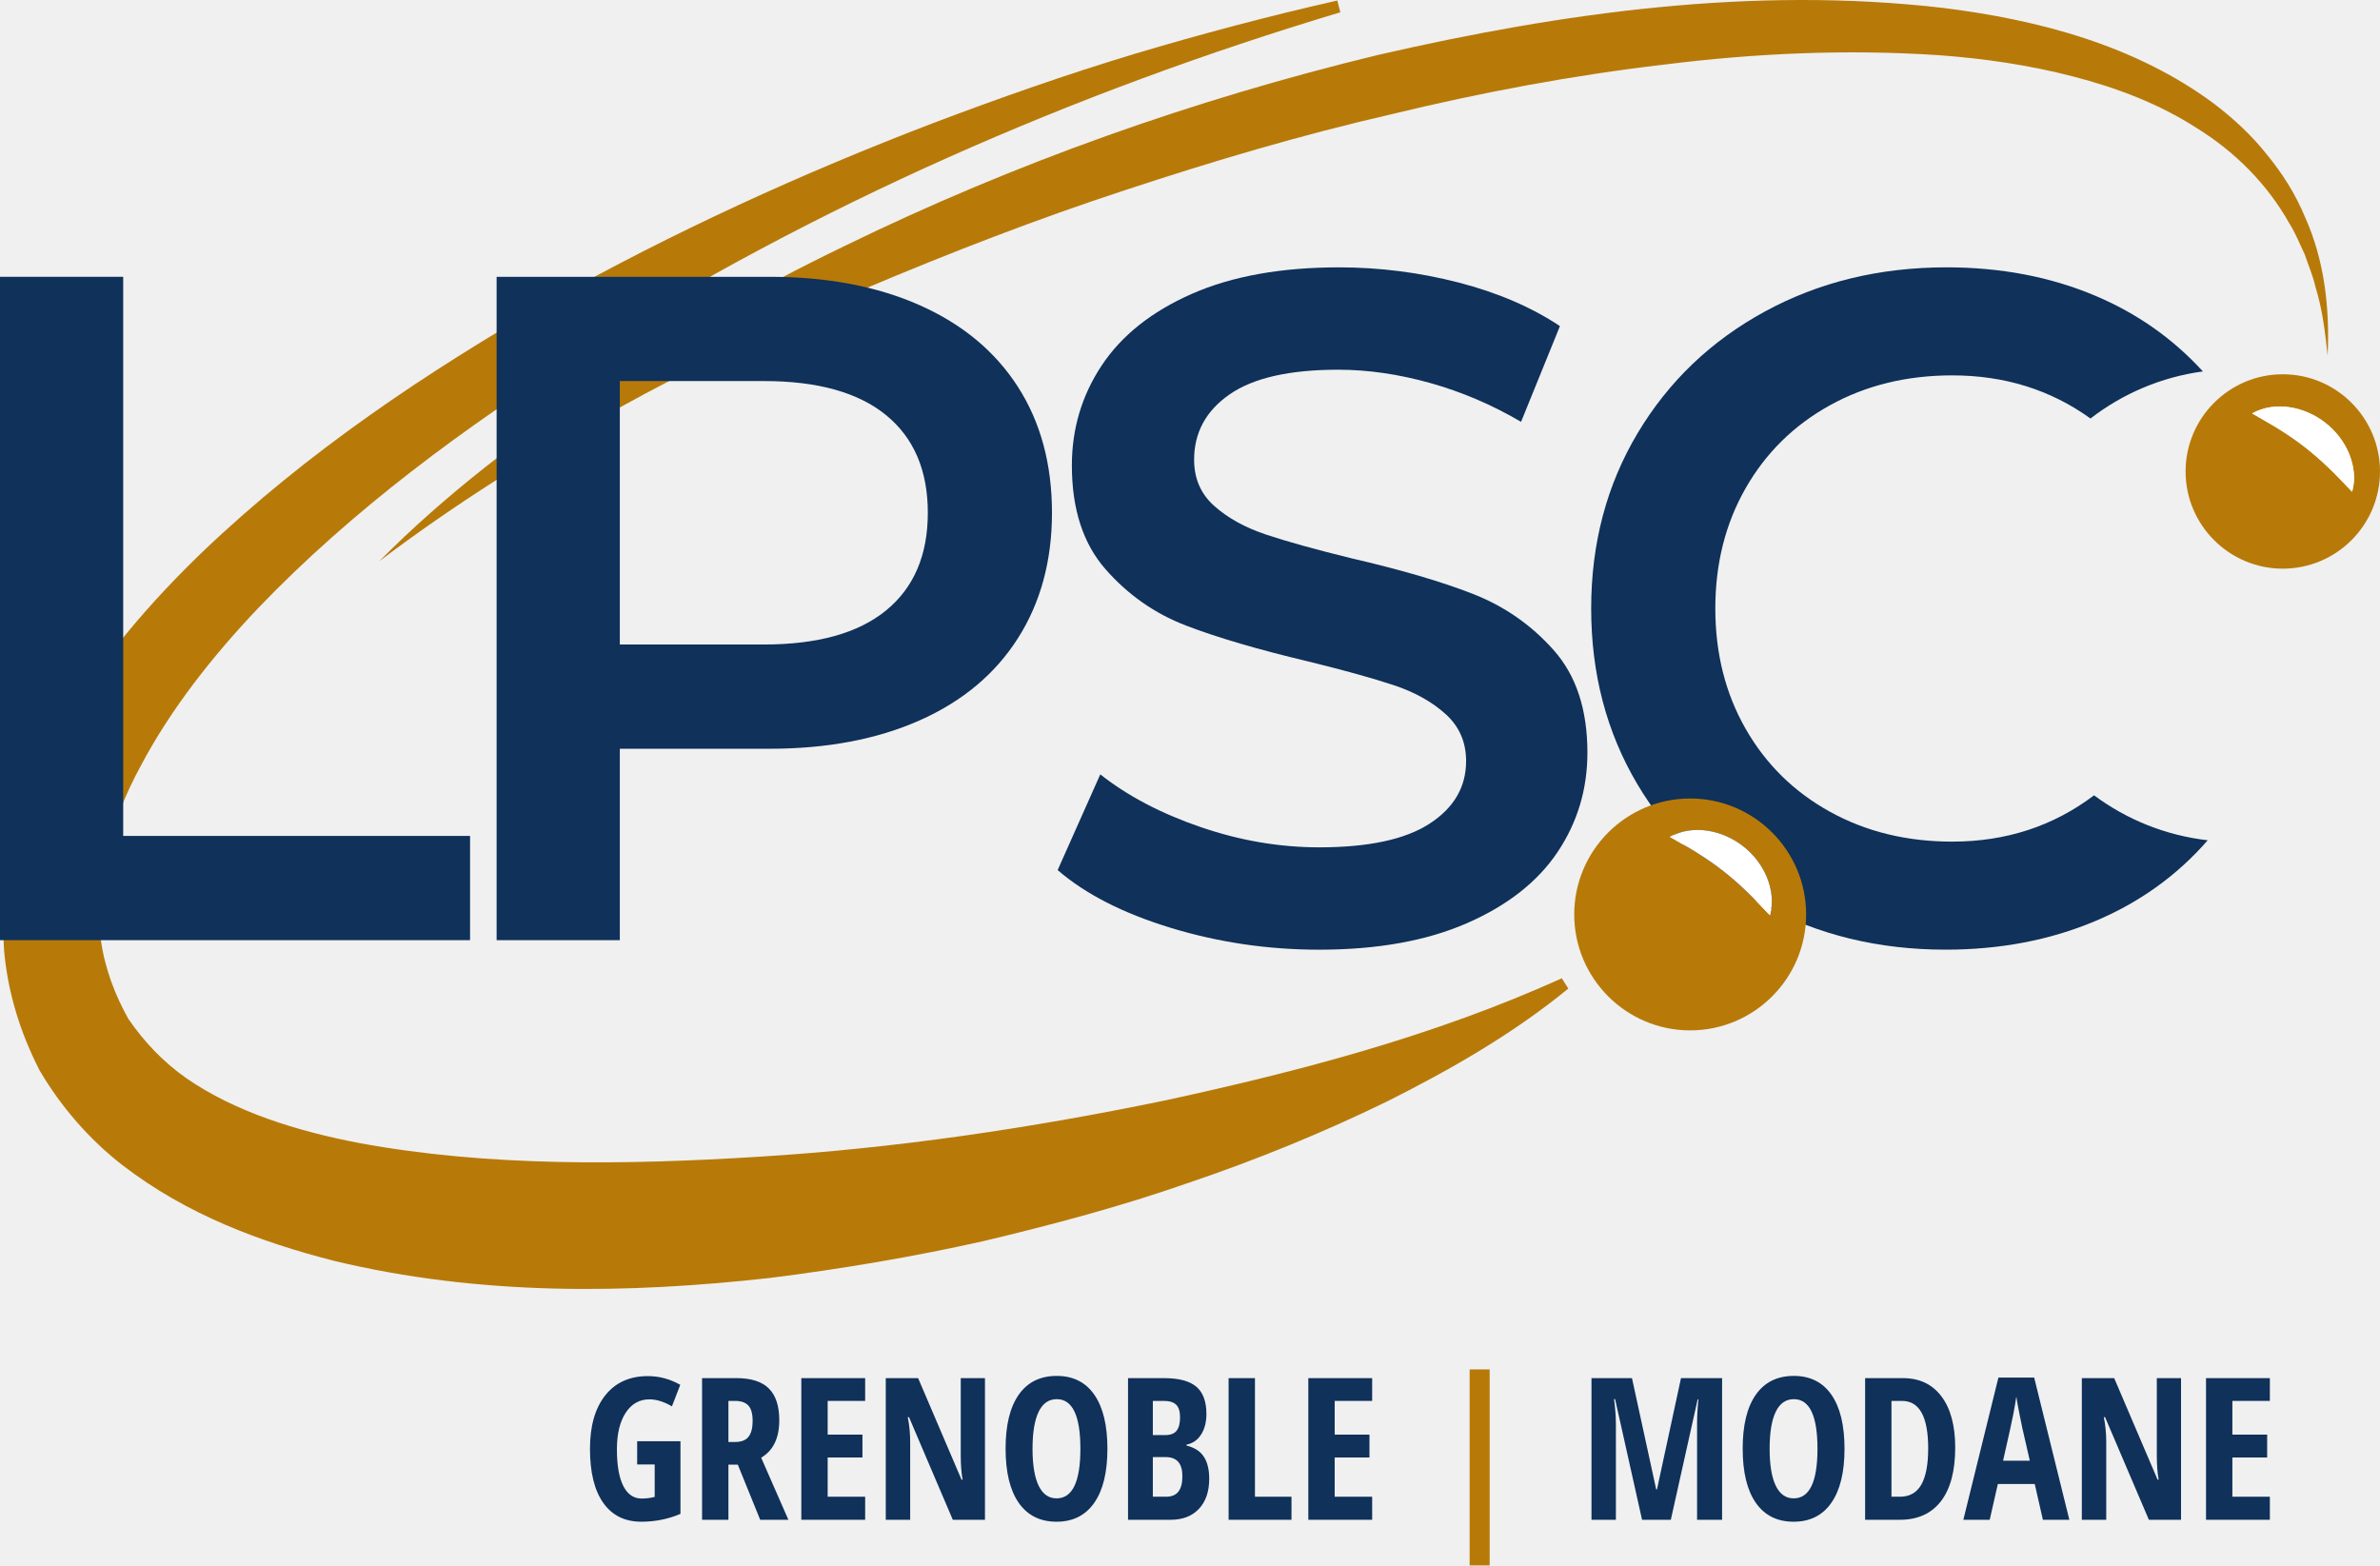
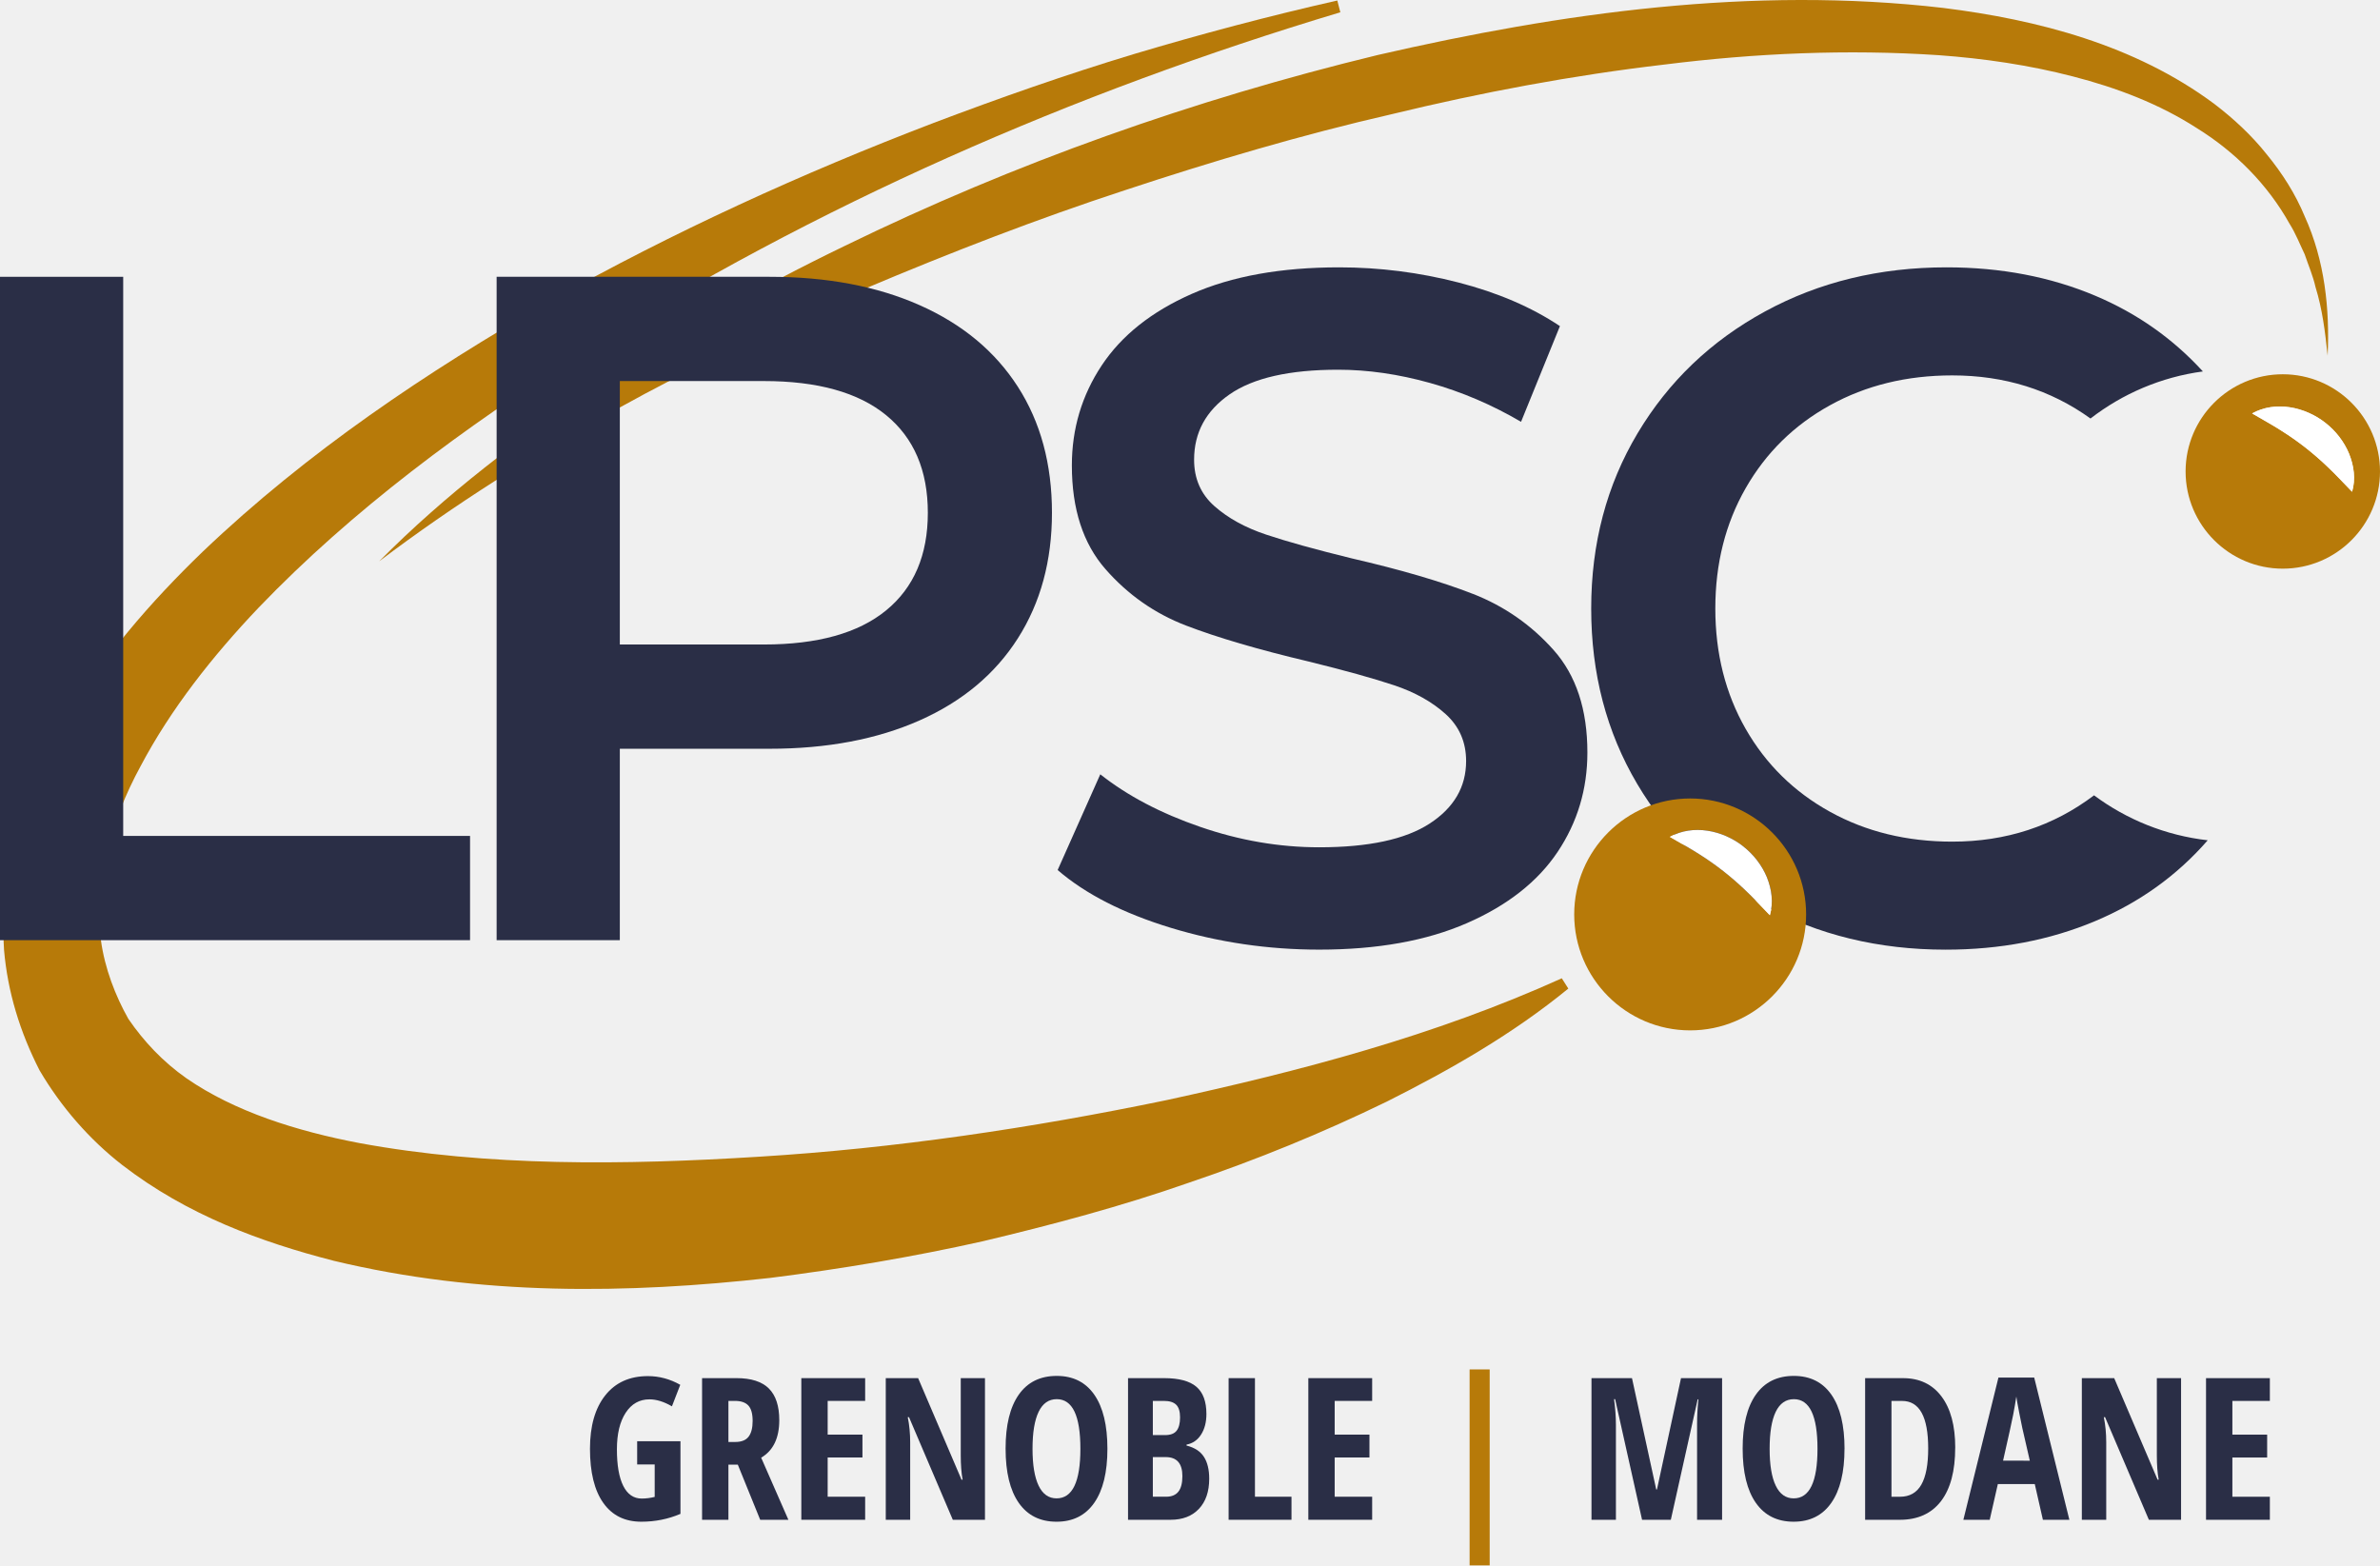
- <svg xmlns="http://www.w3.org/2000/svg" width="72" height="47.358" version="1.1" viewBox="0 0 72 47.358">
-   <g transform="matrix(.24675 0 0 -.24675 0 47.358)">
-     <g transform="scale(.1)">
-       <path d="m1805.6 1191.2c-38.74 15.11-88.3 29.63-148.72 43.57-44.15 10.84-79 20.52-104.56 29.05-25.57 8.52-46.68 20.13-63.33 34.86-16.66 14.71-24.98 33.69-24.98 56.93 0 33.3 14.52 60.02 43.57 80.17 29.05 20.13 73.38 30.21 133.04 30.21 36.4 0 73.96-5.43 112.7-16.27 38.73-10.85 75.9-26.72 111.54-47.63l47.65 117.35c-34.87 23.24-76.31 41.04-124.33 53.45-48.04 12.38-96.84 18.59-146.41 18.59-71.27 0-131.49-10.86-180.67-32.54-49.19-21.69-85.98-50.94-110.38-87.72-24.4-36.8-36.59-77.67-36.59-122.58 0-53.45 13.74-95.86 41.24-127.23 27.49-31.37 60.42-54.43 98.76-69.13 38.35-14.73 88.49-29.45 150.47-44.15 44.15-10.86 79.01-20.54 104.57-29.05 25.56-8.54 46.66-20.33 63.32-35.44 16.66-15.1 24.99-34.27 24.99-57.515 0-31.766-14.94-57.325-44.74-76.684-29.82-19.371-74.94-29.051-135.36-29.051-48.8 0-97.42 8.32-145.82 24.988-48.41 16.645-89.28 38.137-122.58 64.481l-52.28-117.35c34.07-29.441 80.35-53.062 138.84-70.883 58.48-17.808 119.09-26.718 181.84-26.718 71.26 0 131.68 10.859 181.25 32.531 49.57 21.68 86.57 50.73 110.97 87.141 24.4 36.41 36.6 77.07 36.6 122 0 52.665-13.76 94.495-41.25 125.48-27.5 30.97-60.62 54.03-99.35 69.13" fill="#0f315a" />
-       <path d="m2393.5 887.39c-55.77 0-105.73 12.199-149.88 36.597-44.15 24.395-78.62 58.27-103.41 101.66-24.79 43.37-37.19 92.55-37.19 147.56 0 54.99 12.4 104.18 37.19 147.56s59.26 77.27 103.41 101.67 94.11 36.6 149.88 36.6c64.02 0 120.52-17.64 169.5-52.86 39.22 30.3 86.38 50.76 137.79 57.71-36.54 40.02-80.41 71.02-131.84 92.75-55.01 23.24-115.81 34.86-182.42 34.86-82.11 0-156.27-18.01-222.5-54.03s-118.33-85.8-156.27-149.3c-37.97-63.53-56.94-135.19-56.94-214.96 0-79.78 18.78-151.44 56.35-214.94 37.56-63.528 89.47-113.3 155.7-149.3 66.23-36.02 140.39-54.031 222.51-54.031 66.6 0 127.59 11.621 182.99 34.859 54.59 22.91 100.69 56.02 138.35 99.262-51.8 5.918-99.51 25.5-139.36 55.109-50-37.801-107.92-56.769-173.86-56.769" fill="#0f315a" />
-       <g fill="#b77a09">
-         <path d="m464.9 1231.1c81 81.8 173.49 152.06 269.53 216.17 96.613 63.44 197.55 120.45 301.74 170.74 208.02 101.47 427.47 179.16 652.91 233.81 225.46 51.86 459.3 84.87 693.46 57.72 115.77-14.44 234.82-45.35 331.85-117.35 23.81-18.14 46.01-38.66 64.66-62.12 18.95-23.09 35.18-48.53 46.52-75.95 24.69-54.18 30.82-113.88 28.17-170.95-2.97 28.58-6.45 57.03-14.87 84.15-3.1 13.8-8.79 26.82-13.24 40.07-6.08 12.66-11.1 25.7-18.57 37.51-27.08 48.56-67.08 88.41-113.63 117.25-46.11 29.77-98.3 49.59-151.88 63.38-53.62 13.93-109.03 22.05-164.8 26.09-111.66 7.43-224.65 2.51-336.67-11.56-112.14-13.13-223.63-34.08-333.78-60.78-110.49-25.33-219.46-57.61-327.26-93.27-107.96-35.35-214.01-76.45-318.75-120.74-104.45-44.94-207.34-93.91-306.99-149.17-100.02-54.66-196.68-115.71-288.4-185" />
-         <path d="m1643.3 1904.2c-327.98-98.39-643.99-236.81-930.89-418.34-142.99-90.49-280.21-191.65-395.12-311.38-56.996-59.84-108.03-124.8-144.87-194.45-37.684-69.211-56.988-144.27-48.692-213.56 4.731-34.5 17.582-67.848 33.649-96.41 18.953-27.629 42.273-52.559 71.519-73.047 58.95-40.621 134.48-64.5 212.02-79.262 156.68-28.859 324.04-27.039 489.94-16.66 166.54 10.238 333.53 34.992 498.71 69.238 164.87 35.801 329.06 78.902 485.23 149.5l8-12.598c-67.62-55.421-144.23-99.281-222.41-138.51-78.73-38.34-159.96-71.52-242.92-99.547-82.72-28.973-167.45-51.543-252.86-71.832-85.66-19.149-172.45-33.758-260.08-44.828-175.22-19.602-355.56-22.231-535.35 20.968-89.106 22.918-179.81 56.04-259.58 117.65-39.727 30.941-74.485 70.57-101.07 115.8-24.18 47.261-39.102 96.269-43.543 147.39-3.102 50.75 1.801 101.47 15.773 148.17 14.023 46.481 33.059 90.524 57.144 130.16 47.18 80.24 106.81 148.67 170.75 210.35 128.78 122.81 274.85 220.37 425.46 306.88 151.59 85.14 309.48 157.1 470.81 218.8 80.78 30.55 162.21 59.21 244.77 84.15 82.63 24.71 165.95 46.79 249.88 65.82l3.72-14.45" />
-         <path d="m2854.3 1346.4c-9.08 8.75-18.05 16.49-27.33 23.82-9.31 7.3-18.95 14.14-29.61 20.86-10.66 6.94-22.28 13.18-36.19 21.36 28.36 15.76 64.69 8.21 89.86-11.56 12.72-9.92 22.9-23.09 29.01-37.82 5.94-14.76 8.3-31.06 3.7-46.66-11.28 11.56-20.15 21.29-29.44 30zm-55.55 114c-65.7 0-119.16-53.46-119.16-119.17s53.46-119.17 119.16-119.17c65.73 0 119.18 53.46 119.18 119.17s-53.45 119.17-119.18 119.17" />
-       </g>
-       <path d="m2880 1363c-6.11 14.73-16.29 27.9-29.01 37.82-25.17 19.77-61.5 27.32-89.86 11.56 13.91-8.18 25.53-14.42 36.19-21.36 10.66-6.72 20.3-13.56 29.61-20.86 9.28-7.33 18.25-15.07 27.33-23.82 9.29-8.71 18.16-18.44 29.44-30 4.6 15.6 2.24 31.9-3.7 46.66" fill="#fff" />
-       <path d="m2169.9 797.19c-11.28 11.547-20.15 21.289-29.43 30-9.09 8.75-18.05 16.481-27.34 23.821-9.31 7.297-18.95 14.136-29.61 20.859-10.65 6.938-22.27 13.18-36.19 21.348 28.36 15.769 64.71 8.222 89.87-11.559 12.73-9.91 22.89-23.082 29.01-37.808 5.93-14.774 8.3-31.063 3.69-46.661zm-97.7 143.09c-78.39 0-142.16-63.765-142.16-142.16 0-78.399 63.77-142.17 142.16-142.17s142.16 63.769 142.16 142.17c0 78.391-63.77 142.16-142.16 142.16" fill="#b77a09" />
-       <path d="m2137.2 881.66c-25.16 19.781-61.51 27.328-89.87 11.559 13.92-8.168 25.54-14.41 36.19-21.348 10.66-6.723 20.3-13.562 29.61-20.859 9.29-7.34 18.25-15.071 27.34-23.821 9.28-8.711 18.15-18.453 29.43-30 4.61 15.598 2.24 31.887-3.69 46.661-6.12 14.726-16.28 27.898-29.01 37.808" fill="#fff" />
-       <g fill="#0f315a">
-         <path d="m781.17 152.27h53.09v-89.079c-15.039-6.422-31.039-9.621-47.989-9.621-20.187 0-35.73 7.668-46.613 23.039-10.89 15.359-16.336 37.493-16.336 66.403 0 27.867 6.239 49.687 18.707 65.437 12.481 15.762 29.918 23.641 52.324 23.641 13.852 0 27.086-3.559 39.668-10.68l-10.214-26.379c-9.813 5.699-19 8.559-27.559 8.559-12.27 0-21.988-5.481-29.156-16.449-7.168-10.981-10.746-25.93-10.746-44.852 0-19.48 2.59-34.398 7.777-44.777 5.188-10.371 12.727-15.551 22.629-15.551 5.223 0 10.535 0.668 15.914 2.02v39.79h-21.496v28.5" />
-         <path d="m893.06 151.33h8.308c7.609 0 13.074 2.152 16.395 6.473 3.324 4.308 4.988 10.75 4.988 19.289 0 8.879-1.762 15.191-5.281 18.961-3.524 3.758-8.973 5.629-16.34 5.629h-8.07zm0-27.797v-67.59h-32.305v173.66h42.277c17.903 0 31.106-4.25 39.613-12.711 8.508-8.481 12.766-21.422 12.766-38.84 0-21.93-7.394-37.27-22.207-45.973l33.375-76.137h-34.566l-27.438 67.59h-11.515" />
-         <path d="m1060.7 55.941h-78.265v173.66h78.265v-27.922h-45.96v-41.328h42.64v-28.032h-42.64v-48.109h45.96v-28.27" />
-         <path d="m1207.6 55.941h-39.44l-53.69 125.79h-1.54c1.98-9.589 2.97-19.871 2.97-30.878v-94.911h-29.93v173.66h39.67l53.21-124.48h1.32c-1.52 8.309-2.27 18.207-2.27 29.688v94.793h29.7v-173.66" />
-         <path d="m1265.9 143.01c0-19.793 2.5-34.883 7.48-45.25 4.99-10.383 12.31-15.562 21.98-15.562 19.48 0 29.22 20.262 29.22 60.813 0 40.539-9.66 60.808-28.98 60.808-9.82 0-17.23-5.172-22.22-15.5-4.98-10.332-7.48-25.441-7.48-45.308zm91.82 0c0-28.742-5.38-50.84-16.16-66.282-10.76-15.441-26.16-23.16-46.2-23.16-20.12 0-35.56 7.691-46.33 23.09-10.76 15.41-16.15 37.61-16.15 66.578 0 28.75 5.39 50.782 16.15 66.114 10.77 15.32 26.3 22.988 46.57 22.988 20.03 0 35.4-7.719 46.08-23.11 10.7-15.402 16.04-37.48 16.04-66.218" />
-         <path d="m1413.4 132.8v-48.59h16.27c6.73 0 11.75 2.059 15.03 6.18 3.29 4.109 4.93 10.488 4.93 19.109 0 15.531-6.81 23.301-20.44 23.301zm0 26.961h14.85c6.81 0 11.6 1.808 14.37 5.468 2.78 3.629 4.16 9.059 4.16 16.27 0 7.199-1.58 12.371-4.75 15.488-3.17 3.133-8.16 4.692-14.96 4.692h-13.67zm-30.4 69.84h44.3c18.05 0 31.2-3.512 39.43-10.524 8.25-7 12.36-18.148 12.36-33.418 0-10.07-2.19-18.48-6.54-25.262-4.35-6.757-10.29-10.867-17.81-12.277v-1.191c9.82-2.461 16.9-7.039 21.26-13.77 4.35-6.738 6.53-15.699 6.53-26.851 0-15.758-4.21-28.09-12.65-37-8.43-8.91-19.97-13.367-34.62-13.367h-52.26v173.66" />
-         <path d="m1506.3 55.941v173.66h32.31v-145.39h44.78v-28.27h-77.09" />
-         <path d="m1682.3 55.941h-78.26v173.66h78.26v-27.922h-45.96v-41.328h42.64v-28.032h-42.64v-48.109h45.96v-28.27" />
-       </g>
-       <path d="m1801.8 240.3h24.58v-240.3h-24.58v240.3" fill="#b77a09" />
-       <g fill="#0f315a">
-         <path d="m2013.2 55.941-33.03 147.88h-1.3c1.51-11.398 2.26-21.851 2.26-31.351v-116.53h-29.93v173.66h49.64l29.7-136.47h0.95l29.45 136.47h50.38v-173.66h-30.66v117.7c0 9.757 0.56 19.73 1.66 29.949h-0.95l-32.9-147.65h-35.27" />
-         <path d="m2169.6 143.01c0-19.793 2.49-34.883 7.48-45.25 4.99-10.383 12.31-15.562 21.97-15.562 19.48 0 29.22 20.262 29.22 60.813 0 40.539-9.66 60.808-28.99 60.808-9.81 0-17.21-5.172-22.2-15.5-4.99-10.332-7.48-25.441-7.48-45.308zm91.81 0c0-28.742-5.38-50.84-16.16-66.282-10.76-15.441-26.16-23.16-46.2-23.16-20.12 0-35.56 7.691-46.32 23.09-10.77 15.41-16.16 37.61-16.16 66.578 0 28.75 5.39 50.782 16.16 66.114 10.76 15.32 26.29 22.988 46.55 22.988 20.04 0 35.4-7.719 46.1-23.11 10.69-15.402 16.03-37.48 16.03-66.218" />
-         <path d="m2364 143.48c0 38.809-10.69 58.2-32.07 58.2h-12.95v-117.47h10.45c11.8 0 20.51 4.93 26.13 14.789 5.62 9.859 8.44 24.68 8.44 44.48zm33.13 0.961c0-28.671-5.85-50.589-17.52-65.761-11.69-15.16-28.48-22.738-50.42-22.738h-42.52v173.66h46.43c20.21 0 35.92-7.473 47.17-22.403 11.24-14.918 16.86-35.847 16.86-62.758" />
-         <path d="m2488.6 128.39-9.27 40.39c-0.56 2.457-1.8 8.61-3.74 18.469-1.93 9.859-3.1 16.449-3.51 19.781-1.02-6.812-2.33-14.312-3.9-22.511-1.59-8.2-5.7-26.899-12.36-56.129zm16.03-72.45-9.98 43.828h-45.25l-9.97-43.828h-32.32l43 174.37h43.83l43.13-174.37h-32.44" />
-         <path d="m2674 55.941h-39.44l-53.69 125.79h-1.54c1.98-9.589 2.97-19.871 2.97-30.878v-94.911h-29.93v173.66h39.67l53.21-124.48h1.32c-1.52 8.309-2.27 18.207-2.27 29.688v94.793h29.7v-173.66" />
-         <path d="m2782.9 55.941h-78.26v173.66h78.26v-27.922h-45.95v-41.328h42.63v-28.032h-42.63v-48.109h45.95v-28.27" />
-         <path d="m151.05 1579.9h-151.05v-813.33h576.3v127.81h-425.26v685.52" />
-         <path d="m1086.4 1170.9c-34.09-27.89-84.05-41.83-149.88-41.83h-176.61v323.01h176.61c65.832 0 115.79-13.94 149.88-41.83 34.08-27.88 51.13-67.79 51.13-119.68 0-51.9-17.05-91.78-51.13-119.67zm41.25 374.13c-52.28 23.24-113.68 34.86-184.16 34.86h-334.63v-813.33h151.05v234.7h183.58c70.479 0 131.88 11.62 184.16 34.86 52.29 23.23 92.37 56.73 120.26 100.5 27.89 43.76 41.83 95.08 41.83 153.95 0 59.64-13.94 111.15-41.83 154.53s-67.97 76.7-120.26 99.93" />
-       </g>
-     </g>
+ <svg xmlns="http://www.w3.org/2000/svg" width="72" height="47.358" version="1.1" viewBox="0 0 72 47.358" id="svg62">
+   <defs id="defs66" />
+   <path d="m 44.553,17.965 c -0.956,-0.373 -2.179,-0.731 -3.67,-1.075 -1.089,-0.267 -1.949,-0.506 -2.58,-0.717 -0.631,-0.21 -1.152,-0.497 -1.563,-0.86 -0.411,-0.363 -0.616,-0.831 -0.616,-1.405 0,-0.822 0.358,-1.481 1.075,-1.978 0.717,-0.497 1.811,-0.745 3.283,-0.745 0.898,0 1.825,0.134 2.781,0.401 0.956,0.268 1.873,0.659 2.752,1.175 L 47.191,9.866 C 46.331,9.292 45.308,8.853 44.123,8.547 42.938,8.241 41.734,8.088 40.511,8.088 c -1.759,0 -3.245,0.268 -4.458,0.803 -1.214,0.535 -2.122,1.257 -2.724,2.164 -0.602,0.908 -0.903,1.917 -0.903,3.025 0,1.319 0.339,2.365 1.018,3.139 0.678,0.774 1.491,1.343 2.437,1.706 0.946,0.363 2.183,0.727 3.713,1.089 1.089,0.268 1.95,0.507 2.58,0.717 0.631,0.211 1.151,0.502 1.562,0.874 0.411,0.373 0.617,0.846 0.617,1.419 0,0.784 -0.369,1.414 -1.104,1.892 -0.736,0.478 -1.849,0.717 -3.34,0.717 -1.204,0 -2.404,-0.205 -3.598,-0.617 -1.195,-0.411 -2.203,-0.941 -3.025,-1.591 l -1.29,2.896 c 0.841,0.726 1.983,1.309 3.426,1.749 1.443,0.439 2.939,0.659 4.487,0.659 1.758,0 3.249,-0.268 4.472,-0.803 1.223,-0.535 2.136,-1.252 2.738,-2.15 0.602,-0.898 0.903,-1.902 0.903,-3.01 0,-1.3 -0.34,-2.332 -1.018,-3.096 -0.679,-0.764 -1.496,-1.333 -2.451,-1.706" fill="#0f315a" id="path2" style="stroke-width:0.025;fill:#2a2e46;fill-opacity:1" />
+   <path d="m 59.06,25.462 c -1.376,0 -2.609,-0.301 -3.698,-0.903 -1.089,-0.602 -1.94,-1.438 -2.552,-2.508 -0.612,-1.07 -0.918,-2.284 -0.918,-3.641 0,-1.357 0.306,-2.571 0.918,-3.641 0.612,-1.07 1.462,-1.907 2.552,-2.509 1.089,-0.602 2.322,-0.903 3.698,-0.903 1.58,0 2.974,0.435 4.182,1.304 0.968,-0.748 2.131,-1.253 3.4,-1.424 C 65.74,10.249 64.658,9.484 63.389,8.948 62.031,8.375 60.531,8.088 58.888,8.088 c -2.026,0 -3.856,0.444 -5.49,1.333 -1.634,0.889 -2.92,2.117 -3.856,3.684 -0.937,1.568 -1.405,3.336 -1.405,5.304 0,1.969 0.463,3.737 1.39,5.304 0.927,1.568 2.208,2.796 3.842,3.684 1.634,0.889 3.464,1.333 5.49,1.333 1.643,0 3.148,-0.287 4.515,-0.86 1.347,-0.565 2.485,-1.382 3.414,-2.449 -1.278,-0.146 -2.455,-0.629 -3.439,-1.36 -1.234,0.933 -2.663,1.401 -4.29,1.401" fill="#0f315a" id="path4" style="stroke-width:0.025;fill:#2a2e46;fill-opacity:1" />
+   <g fill="#b77a09" id="g12" transform="matrix(0.024675,0,0,-0.024675,0,47.358)">
+     <path d="m 464.9,1231.1 c 81,81.8 173.49,152.06 269.53,216.17 96.613,63.44 197.55,120.45 301.74,170.74 208.02,101.47 427.47,179.16 652.91,233.81 225.46,51.86 459.3,84.87 693.46,57.72 115.77,-14.44 234.82,-45.35 331.85,-117.35 23.81,-18.14 46.01,-38.66 64.66,-62.12 18.95,-23.09 35.18,-48.53 46.52,-75.95 24.69,-54.18 30.82,-113.88 28.17,-170.95 -2.97,28.58 -6.45,57.03 -14.87,84.15 -3.1,13.8 -8.79,26.82 -13.24,40.07 -6.08,12.66 -11.1,25.7 -18.57,37.51 -27.08,48.56 -67.08,88.41 -113.63,117.25 -46.11,29.77 -98.3,49.59 -151.88,63.38 -53.62,13.93 -109.03,22.05 -164.8,26.09 -111.66,7.43 -224.65,2.51 -336.67,-11.56 -112.14,-13.13 -223.63,-34.08 -333.78,-60.78 -110.49,-25.33 -219.46,-57.61 -327.26,-93.27 -107.96,-35.35 -214.01,-76.45 -318.75,-120.74 C 955.84,1520.33 852.95,1471.36 753.3,1416.1 653.28,1361.44 556.62,1300.39 464.9,1231.1" id="path6" />
+     <path d="M 1643.3,1904.2 C 1315.32,1805.81 999.31,1667.39 712.41,1485.86 569.42,1395.37 432.2,1294.21 317.29,1174.48 260.294,1114.64 209.26,1049.68 172.42,980.03 134.736,910.819 115.432,835.76 123.728,766.47 c 4.731,-34.5 17.582,-67.848 33.649,-96.41 18.953,-27.629 42.273,-52.559 71.519,-73.047 58.95,-40.621 134.48,-64.5 212.02,-79.262 156.68,-28.859 324.04,-27.039 489.94,-16.66 166.54,10.238 333.53,34.992 498.71,69.238 164.87,35.801 329.06,78.902 485.23,149.5 l 8,-12.598 c -67.62,-55.421 -144.23,-99.281 -222.41,-138.51 -78.73,-38.34 -159.96,-71.52 -242.92,-99.547 -82.72,-28.973 -167.45,-51.543 -252.86,-71.832 -85.66,-19.149 -172.45,-33.758 -260.08,-44.828 -175.22,-19.602 -355.56,-22.231 -535.35,20.968 -89.106,22.918 -179.81,56.04 -259.58,117.65 -39.727,30.941 -74.485,70.57 -101.07,115.8 -24.18,47.261 -39.102,96.269 -43.543,147.39 -3.102,50.75 1.801,101.47 15.773,148.17 14.023,46.481 33.059,90.524 57.144,130.16 47.18,80.24 106.81,148.67 170.75,210.35 128.78,122.81 274.85,220.37 425.46,306.88 151.59,85.14 309.48,157.1 470.81,218.8 80.78,30.55 162.21,59.21 244.77,84.15 82.63,24.71 165.95,46.79 249.88,65.82 l 3.72,-14.45" id="path8" />
+     <path d="m 2854.3,1346.4 c -9.08,8.75 -18.05,16.49 -27.33,23.82 -9.31,7.3 -18.95,14.14 -29.61,20.86 -10.66,6.94 -22.28,13.18 -36.19,21.36 28.36,15.76 64.69,8.21 89.86,-11.56 12.72,-9.92 22.9,-23.09 29.01,-37.82 5.94,-14.76 8.3,-31.06 3.7,-46.66 -11.28,11.56 -20.15,21.29 -29.44,30 z m -55.55,114 c -65.7,0 -119.16,-53.46 -119.16,-119.17 0,-65.71 53.46,-119.17 119.16,-119.17 65.73,0 119.18,53.46 119.18,119.17 0,65.71 -53.45,119.17 -119.18,119.17" id="path10" />
  </g>
+   <path d="m 71.064,13.726 c -0.151,-0.363 -0.402,-0.688 -0.716,-0.933 -0.621,-0.488 -1.518,-0.674 -2.217,-0.285 0.343,0.202 0.63,0.356 0.893,0.527 0.263,0.166 0.501,0.335 0.731,0.515 0.229,0.181 0.45,0.372 0.674,0.588 0.229,0.215 0.448,0.455 0.726,0.74 0.114,-0.385 0.055,-0.787 -0.091,-1.151" fill="#ffffff" id="path14" style="stroke-width:0.025" />
+   <path d="m 53.542,27.687 c -0.278,-0.285 -0.497,-0.525 -0.726,-0.74 -0.224,-0.216 -0.445,-0.407 -0.675,-0.588 -0.23,-0.18 -0.468,-0.349 -0.731,-0.515 -0.263,-0.171 -0.55,-0.325 -0.893,-0.527 0.7,-0.389 1.597,-0.203 2.218,0.285 0.314,0.245 0.565,0.57 0.716,0.933 0.146,0.365 0.205,0.766 0.091,1.151 z m -2.411,-3.531 c -1.934,0 -3.508,1.573 -3.508,3.508 0,1.934 1.574,3.508 3.508,3.508 1.934,0 3.508,-1.573 3.508,-3.508 0,-1.934 -1.574,-3.508 -3.508,-3.508" fill="#b77a09" id="path16" style="stroke-width:0.025" />
+   <path d="m 52.735,25.603 c -0.621,-0.488 -1.518,-0.674 -2.218,-0.285 0.343,0.202 0.63,0.356 0.893,0.527 0.263,0.166 0.501,0.335 0.731,0.515 0.229,0.181 0.45,0.372 0.675,0.588 0.229,0.215 0.448,0.455 0.726,0.74 0.114,-0.385 0.055,-0.787 -0.091,-1.151 -0.151,-0.363 -0.402,-0.688 -0.716,-0.933" fill="#ffffff" id="path18" style="stroke-width:0.025" />
+   <g fill="#0f315a" id="g36" transform="matrix(0.024675,0,0,-0.024675,0,47.358)" style="fill:#2a2e46;fill-opacity:1">
+     <path d="m 781.17,152.27 h 53.09 V 63.191 c -15.039,-6.422 -31.039,-9.621 -47.989,-9.621 -20.187,0 -35.73,7.668 -46.613,23.039 -10.89,15.359 -16.336,37.493 -16.336,66.403 0,27.867 6.239,49.687 18.707,65.437 12.481,15.762 29.918,23.641 52.324,23.641 13.852,0 27.086,-3.559 39.668,-10.68 l -10.214,-26.379 c -9.813,5.699 -19,8.559 -27.559,8.559 -12.27,0 -21.988,-5.481 -29.156,-16.449 -7.168,-10.981 -10.746,-25.93 -10.746,-44.852 0,-19.48 2.59,-34.398 7.777,-44.777 5.188,-10.371 12.727,-15.551 22.629,-15.551 5.223,0 10.535,0.668 15.914,2.02 v 39.79 H 781.17 v 28.5" id="path20" style="fill:#2a2e46;fill-opacity:1" />
+     <path d="m 893.06,151.33 h 8.308 c 7.609,0 13.074,2.152 16.395,6.473 3.324,4.308 4.988,10.75 4.988,19.289 0,8.879 -1.762,15.191 -5.281,18.961 -3.524,3.758 -8.973,5.629 -16.34,5.629 h -8.07 z m 0,-27.797 v -67.59 h -32.305 v 173.66 h 42.277 c 17.903,0 31.106,-4.25 39.613,-12.711 8.508,-8.481 12.766,-21.422 12.766,-38.84 0,-21.93 -7.394,-37.27 -22.207,-45.973 l 33.375,-76.137 h -34.566 l -27.438,67.59 H 893.06" id="path22" style="fill:#2a2e46;fill-opacity:1" />
+     <path d="m 1060.7,55.941 h -78.265 v 173.66 h 78.265 v -27.922 h -45.96 v -41.328 h 42.64 v -28.032 h -42.64 V 84.21 h 45.96 V 55.94" id="path24" style="fill:#2a2e46;fill-opacity:1" />
+     <path d="m 1207.6,55.941 h -39.44 l -53.69,125.79 h -1.54 c 1.98,-9.589 2.97,-19.871 2.97,-30.878 V 55.942 h -29.93 v 173.66 h 39.67 l 53.21,-124.48 h 1.32 c -1.52,8.309 -2.27,18.207 -2.27,29.688 v 94.793 h 29.7 V 55.943" id="path26" style="fill:#2a2e46;fill-opacity:1" />
+     <path d="m 1265.9,143.01 c 0,-19.793 2.5,-34.883 7.48,-45.25 4.99,-10.383 12.31,-15.562 21.98,-15.562 19.48,0 29.22,20.262 29.22,60.813 0,40.539 -9.66,60.808 -28.98,60.808 -9.82,0 -17.23,-5.172 -22.22,-15.5 -4.98,-10.332 -7.48,-25.441 -7.48,-45.308 z m 91.82,0 c 0,-28.742 -5.38,-50.84 -16.16,-66.282 -10.76,-15.441 -26.16,-23.16 -46.2,-23.16 -20.12,0 -35.56,7.691 -46.33,23.09 -10.76,15.41 -16.15,37.61 -16.15,66.578 0,28.75 5.39,50.782 16.15,66.114 10.77,15.32 26.3,22.988 46.57,22.988 20.03,0 35.4,-7.719 46.08,-23.11 10.7,-15.402 16.04,-37.48 16.04,-66.218" id="path28" style="fill:#2a2e46;fill-opacity:1" />
+     <path d="M 1413.4,132.8 V 84.21 h 16.27 c 6.73,0 11.75,2.059 15.03,6.18 3.29,4.109 4.93,10.488 4.93,19.109 0,15.531 -6.81,23.301 -20.44,23.301 z m 0,26.961 h 14.85 c 6.81,0 11.6,1.808 14.37,5.468 2.78,3.629 4.16,9.059 4.16,16.27 0,7.199 -1.58,12.371 -4.75,15.488 -3.17,3.133 -8.16,4.692 -14.96,4.692 h -13.67 z m -30.4,69.84 h 44.3 c 18.05,0 31.2,-3.512 39.43,-10.524 8.25,-7 12.36,-18.148 12.36,-33.418 0,-10.07 -2.19,-18.48 -6.54,-25.262 -4.35,-6.757 -10.29,-10.867 -17.81,-12.277 v -1.191 c 9.82,-2.461 16.9,-7.039 21.26,-13.77 4.35,-6.738 6.53,-15.699 6.53,-26.851 0,-15.758 -4.21,-28.09 -12.65,-37 -8.43,-8.91 -19.97,-13.367 -34.62,-13.367 H 1383 v 173.66" id="path30" style="fill:#2a2e46;fill-opacity:1" />
+     <path d="m 1506.3,55.941 v 173.66 h 32.31 V 84.211 h 44.78 v -28.27 h -77.09" id="path32" style="fill:#2a2e46;fill-opacity:1" />
+     <path d="m 1682.3,55.941 h -78.26 v 173.66 h 78.26 v -27.922 h -45.96 v -41.328 h 42.64 v -28.032 h -42.64 V 84.21 h 45.96 V 55.94" id="path34" style="fill:#2a2e46;fill-opacity:1" />
+   </g>
+   <path d="m 44.459,41.429 h 0.607 V 47.358 h -0.607 v -5.929" fill="#b77a09" id="path38" style="stroke-width:0.025" />
+   <g id="g1173" style="fill:#2a2e46;fill-opacity:1">
+     <path d="m 49.676,45.978 -0.815,-3.649 h -0.032 c 0.037,0.281 0.056,0.539 0.056,0.774 V 45.978 H 48.146 v -4.285 h 1.225 l 0.733,3.367 h 0.023 l 0.727,-3.367 h 1.243 v 4.285 h -0.757 v -2.904 c 0,-0.241 0.014,-0.487 0.041,-0.739 h -0.023 l -0.812,3.643 H 49.676" id="path40" style="fill:#2a2e46;stroke-width:0.025;fill-opacity:1" />
+     <path d="m 53.535,43.829 c 0,0.488 0.061,0.861 0.185,1.117 0.123,0.256 0.304,0.384 0.542,0.384 0.481,0 0.721,-0.5 0.721,-1.501 0,-1 -0.238,-1.5 -0.715,-1.5 -0.242,0 -0.425,0.128 -0.548,0.382 -0.123,0.255 -0.185,0.628 -0.185,1.118 z m 2.265,0 c 0,0.709 -0.133,1.254 -0.399,1.636 -0.266,0.381 -0.645,0.571 -1.14,0.571 -0.496,0 -0.877,-0.19 -1.143,-0.57 -0.266,-0.38 -0.399,-0.928 -0.399,-1.643 0,-0.709 0.133,-1.253 0.399,-1.631 0.266,-0.378 0.649,-0.567 1.149,-0.567 0.494,0 0.873,0.19 1.138,0.57 0.264,0.38 0.396,0.925 0.396,1.634" id="path42" style="fill:#2a2e46;stroke-width:0.025;fill-opacity:1" />
+     <path d="m 58.332,43.818 c 0,-0.958 -0.264,-1.436 -0.791,-1.436 h -0.32 v 2.899 h 0.258 c 0.291,0 0.506,-0.122 0.645,-0.365 0.139,-0.243 0.208,-0.609 0.208,-1.098 z m 0.817,-0.024 c 0,0.707 -0.144,1.248 -0.432,1.623 -0.288,0.374 -0.703,0.561 -1.244,0.561 h -1.049 v -4.285 h 1.146 c 0.499,0 0.886,0.184 1.164,0.553 0.277,0.368 0.416,0.885 0.416,1.549" id="path44" style="fill:#2a2e46;stroke-width:0.025;fill-opacity:1" />
+     <path d="m 61.406,44.19 -0.229,-0.997 c -0.014,-0.061 -0.044,-0.212 -0.092,-0.456 -0.048,-0.243 -0.076,-0.406 -0.087,-0.488 -0.025,0.168 -0.057,0.353 -0.096,0.555 -0.039,0.202 -0.141,0.664 -0.305,1.385 z m 0.396,1.788 -0.246,-1.081 h -1.117 l -0.246,1.081 h -0.797 l 1.061,-4.303 h 1.082 l 1.064,4.303 h -0.8" id="path46" style="fill:#2a2e46;stroke-width:0.025;fill-opacity:1" />
+     <path d="m 65.981,45.978 h -0.973 l -1.325,-3.104 h -0.038 c 0.049,0.237 0.073,0.49 0.073,0.762 v 2.342 H 62.98 v -4.285 h 0.979 l 1.313,3.072 h 0.033 c -0.038,-0.205 -0.056,-0.449 -0.056,-0.733 v -2.339 h 0.733 v 4.285" id="path48" style="fill:#2a2e46;stroke-width:0.025;fill-opacity:1" />
+     <path d="m 68.668,45.978 h -1.931 v -4.285 h 1.931 v 0.689 h -1.134 v 1.02 h 1.052 v 0.692 h -1.052 v 1.187 h 1.134 v 0.698" id="path50" style="fill:#2a2e46;stroke-width:0.025;fill-opacity:1" />
+   </g>
+   <path d="M 3.727,8.374 H 0 V 28.443 H 14.22 V 25.289 H 3.727 V 8.374" id="path52" style="fill:#2a2e46;stroke-width:0.025;fill-opacity:1" />
+   <path d="m 26.807,18.466 c -0.841,0.688 -2.074,1.032 -3.698,1.032 h -4.358 v -7.97 h 4.358 c 1.624,0 2.857,0.344 3.698,1.032 0.841,0.688 1.262,1.673 1.262,2.953 0,1.281 -0.421,2.265 -1.262,2.953 z M 27.825,9.234 C 26.535,8.661 25.02,8.374 23.281,8.374 H 15.024 V 28.443 h 3.727 v -5.791 h 4.53 c 1.739,0 3.254,-0.287 4.544,-0.86 1.29,-0.573 2.279,-1.4 2.967,-2.48 0.688,-1.08 1.032,-2.346 1.032,-3.799 0,-1.472 -0.344,-2.743 -1.032,-3.813 -0.688,-1.07 -1.677,-1.893 -2.967,-2.466" id="path54" style="fill:#2a2e46;stroke-width:0.025;fill-opacity:1" />
</svg>
